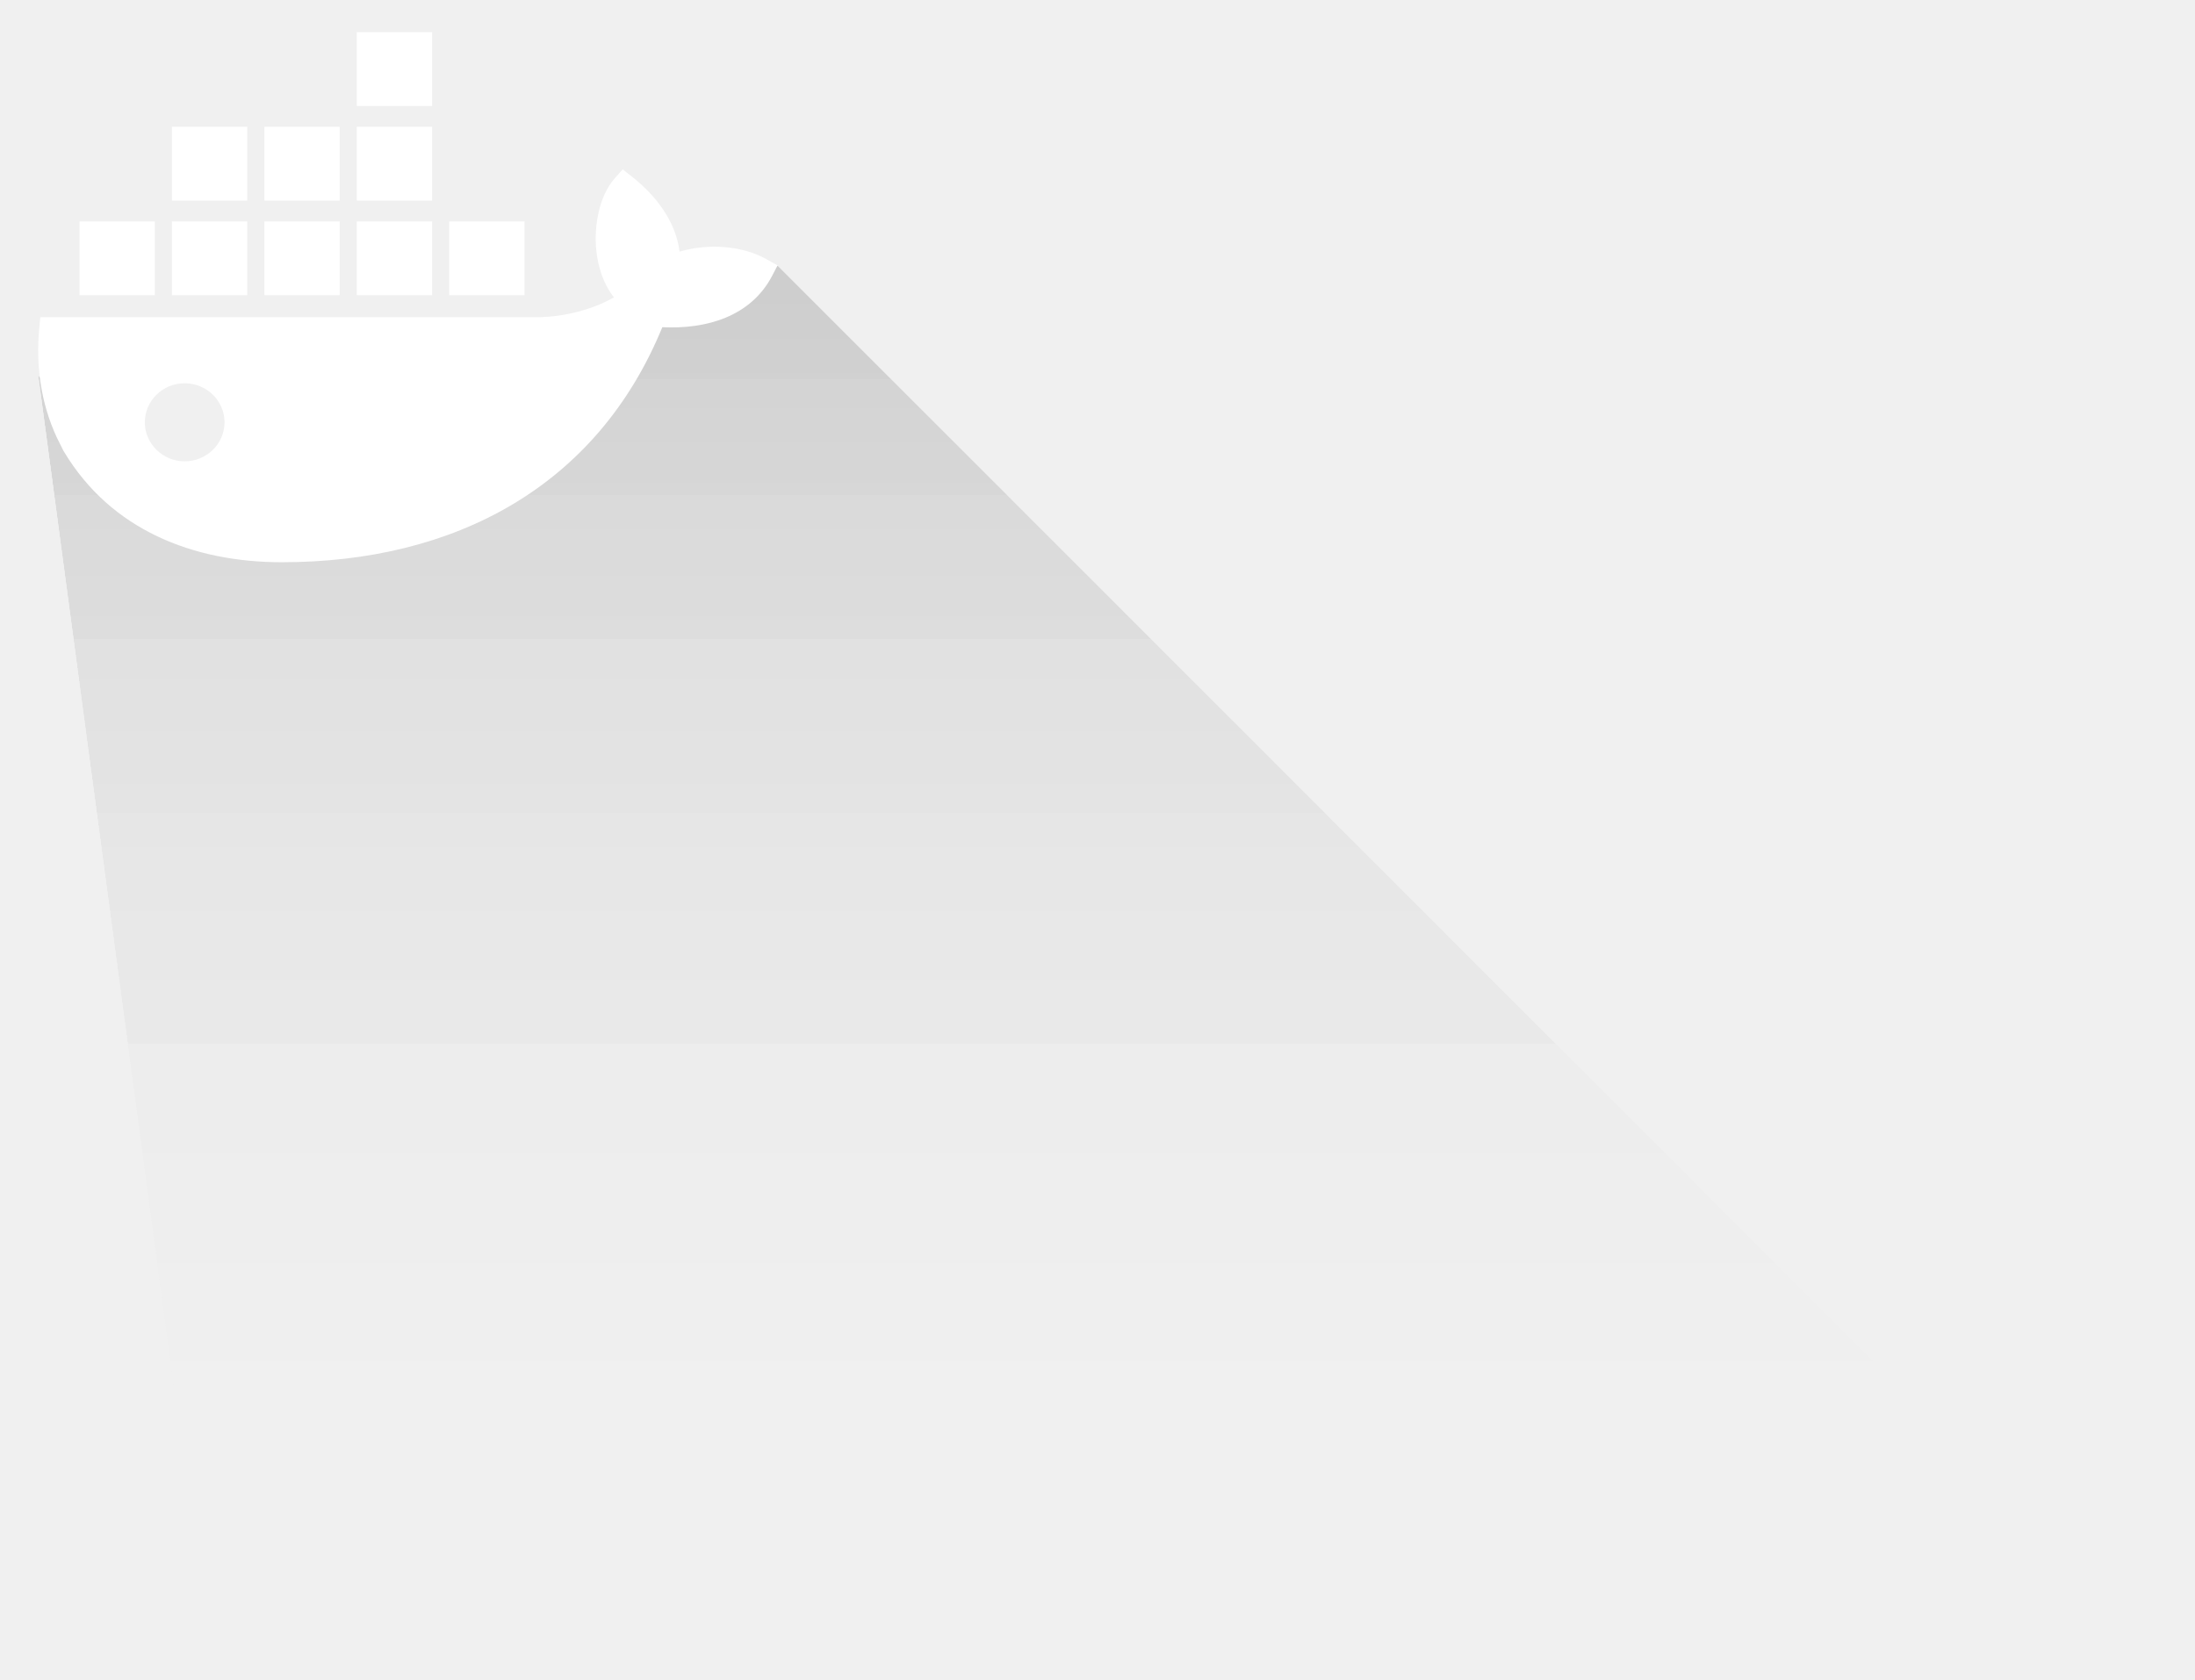
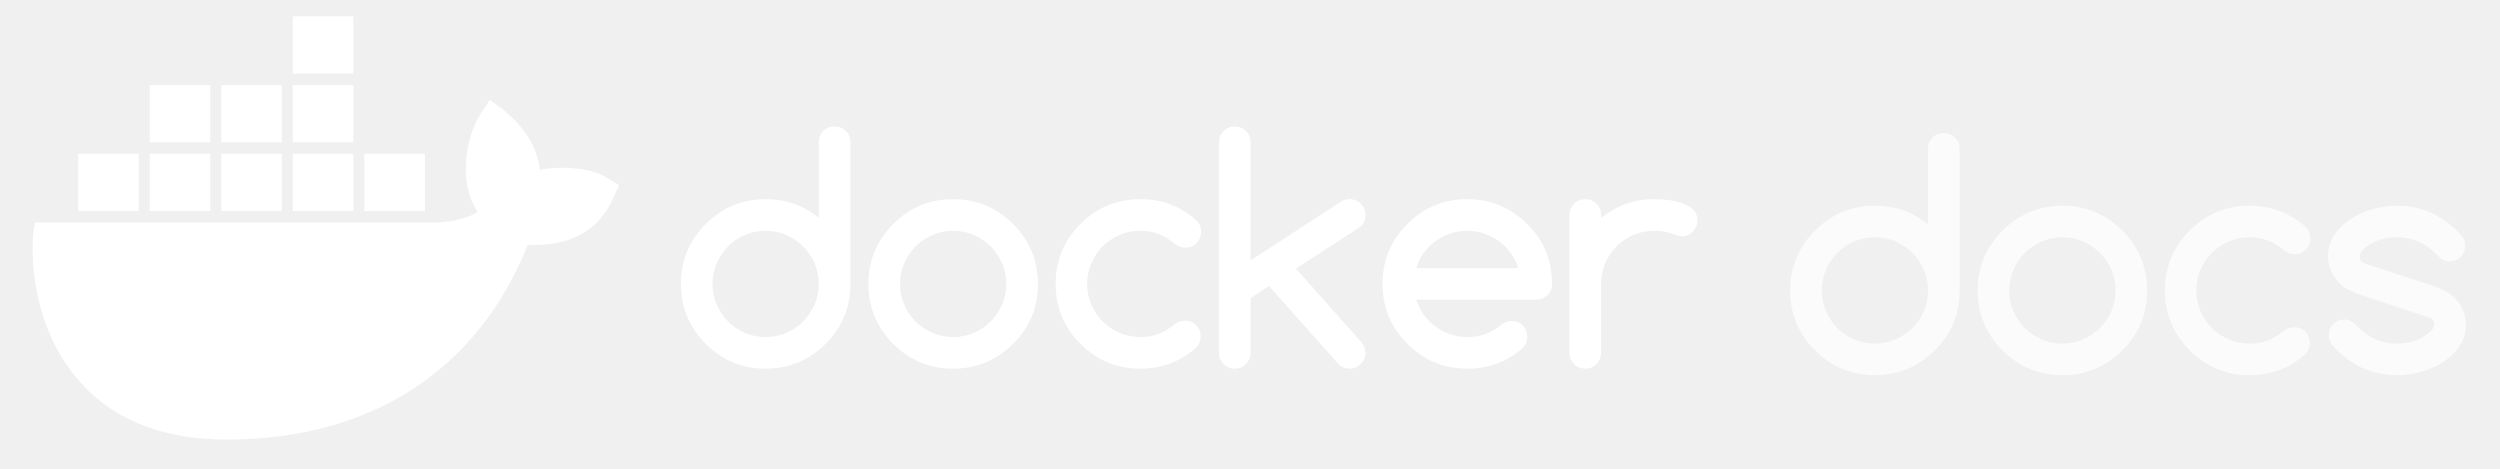
- <svg xmlns="http://www.w3.org/2000/svg" xmlns:xlink="http://www.w3.org/1999/xlink" version="1.1" id="Layer_1" x="0px" y="0px" width="115px" height="88px" viewBox="0 0 115 88" enable-background="new 0 0 115 88" xml:space="preserve">
-   <g>
-     <defs>
-       <path id="SVGID_1_" d="M34,15.167c0,0-7.333,5.833-9.333,6C22.667,21.333,14,27,14,27l-5.667-0.166L2,19.667l8.667,64.752h100.581    l-70.51-70.51L34,15.167z" />
-     </defs>
-     <clipPath id="SVGID_2_">
-       <use xlink:href="#SVGID_1_" overflow="visible" />
-     </clipPath>
-     <defs>
-       <filter id="Adobe_OpacityMaskFilter" filterUnits="userSpaceOnUse" x="2" y="13.909" width="109.248" height="70.51">
-         <feColorMatrix type="matrix" values="1 0 0 0 0  0 1 0 0 0  0 0 1 0 0  0 0 0 1 0" />
-       </filter>
-     </defs>
-     <mask maskUnits="userSpaceOnUse" x="2" y="13.909" width="109.248" height="70.51" id="SVGID_3_">
-       <g filter="url(#Adobe_OpacityMaskFilter)">
-         <linearGradient id="SVGID_4_" gradientUnits="userSpaceOnUse" x1="-605.097" y1="1884.141" x2="-604.098" y2="1884.141" gradientTransform="matrix(0 -77.1078 -77.1078 0 145338.469 -46576.375)">
-           <stop offset="0" style="stop-color:#000000" />
-           <stop offset="1" style="stop-color:#333333" />
-         </linearGradient>
-         <rect x="2" y="13.909" clip-path="url(#SVGID_2_)" fill="url(#SVGID_4_)" width="109.248" height="70.51" />
-       </g>
-     </mask>
-     <linearGradient id="SVGID_5_" gradientUnits="userSpaceOnUse" x1="-605.097" y1="1884.141" x2="-604.098" y2="1884.141" gradientTransform="matrix(0 -77.1078 -77.1078 0 145338.469 -46576.375)">
-       <stop offset="0" style="stop-color:#FFFFFF" />
-       <stop offset="1" style="stop-color:#000000" />
-     </linearGradient>
-     <rect x="2" y="13.909" clip-path="url(#SVGID_2_)" mask="url(#SVGID_3_)" fill="url(#SVGID_5_)" width="109.248" height="70.51" />
-   </g>
-   <g>
-     <defs>
-       <path id="SVGID_6_" d="M18.692,15.471h3.947v-3.866h-3.947V15.471z M4.164,15.47h3.947v-3.866H4.164V15.47z M8.111,11.604h0.002    H8.111z M9.008,15.47h3.947v-3.866H9.008V15.47z M13.851,15.47h3.946v-3.866h-3.946V15.47z M23.535,15.47h3.946v-3.866h-3.946    V15.47z M7.588,22.131c0-1.129,0.936-2.046,2.087-2.046c1.151,0,2.089,0.917,2.089,2.046c0,1.127-0.937,2.046-2.089,2.046    C8.526,24.177,7.588,23.258,7.588,22.131 M32.206,9.347c-0.835,0.948-1.084,2.522-0.97,3.731c0.084,0.89,0.369,1.791,0.928,2.506    c-0.425,0.25-0.908,0.447-1.338,0.591c-0.874,0.289-1.825,0.45-2.75,0.45H2.111l-0.056,0.589c-0.184,1.955,0.089,3.911,0.915,5.7    l0.354,0.711l0.041,0.066c2.443,4.063,6.729,5.774,11.402,5.774c9.046,0,16.507-3.957,19.933-12.318    c2.289,0.115,4.631-0.547,5.752-2.689l0.286-0.549l-0.542-0.305c-1.327-0.749-3.091-0.853-4.594-0.418v0.001    c-0.186-1.567-1.235-2.939-2.484-3.922l-0.495-0.389L32.206,9.347z M9.008,10.512h3.947V6.645H9.008V10.512z M13.851,10.512h3.946    V6.645h-3.946V10.512z M18.692,10.512h3.947V6.645h-3.947V10.512z M18.692,5.554h3.947V1.687h-3.947V5.554z" />
-     </defs>
-     <clipPath id="SVGID_7_">
-       <use xlink:href="#SVGID_6_" overflow="visible" />
-     </clipPath>
-     <rect x="-3" y="-3.313" clip-path="url(#SVGID_7_)" fill="#FFFFFF" width="48.738" height="37.778" />
+ <svg xmlns="http://www.w3.org/2000/svg" width="400px" height="75px" viewBox="0 0 400 75" version="1.1">
+   <defs />
+   <g id="Blind-whale" stroke="none" stroke-width="1" fill="none" fill-rule="evenodd" transform="scale(2.61)">
+     <g id="docs" fill="#FFFFFF">
+       <path d="M50.194,17.405 C50.194,16.959 50.109,16.54 49.939,16.148 C49.769,15.755 49.537,15.41 49.243,15.113 C48.949,14.816 48.604,14.581 48.208,14.408 C47.813,14.235 47.389,14.148 46.938,14.148 C46.48,14.148 46.053,14.235 45.657,14.408 C45.261,14.581 44.918,14.815 44.627,15.109 C44.337,15.402 44.106,15.747 43.936,16.143 C43.766,16.539 43.681,16.959 43.681,17.405 C43.681,17.85 43.766,18.271 43.936,18.666 C44.106,19.062 44.337,19.407 44.627,19.701 C44.918,19.995 45.261,20.228 45.657,20.401 C46.053,20.574 46.48,20.661 46.938,20.661 C47.389,20.661 47.813,20.574 48.208,20.401 C48.604,20.228 48.949,19.993 49.243,19.696 C49.537,19.399 49.769,19.055 49.939,18.662 C50.109,18.269 50.194,17.85 50.194,17.405 Z M46.938,12.209 C48.168,12.209 49.254,12.59 50.194,13.35 L50.194,8.721 C50.194,8.443 50.285,8.212 50.468,8.03 C50.65,7.847 50.88,7.756 51.159,7.756 C51.431,7.756 51.661,7.847 51.85,8.03 C52.038,8.212 52.133,8.443 52.133,8.721 L52.133,17.405 C52.133,18.852 51.626,20.077 50.611,21.079 C49.585,22.093 48.36,22.6 46.938,22.6 C45.503,22.6 44.278,22.093 43.264,21.079 C42.249,20.064 41.742,18.84 41.742,17.405 C41.742,15.97 42.249,14.745 43.264,13.731 C44.278,12.717 45.503,12.209 46.938,12.209 Z M63.628,17.405 C63.628,18.852 63.121,20.077 62.106,21.079 C61.08,22.093 59.855,22.6 58.432,22.6 C56.998,22.6 55.773,22.093 54.759,21.079 C53.744,20.064 53.237,18.84 53.237,17.405 C53.237,15.97 53.744,14.745 54.759,13.731 C55.773,12.717 56.998,12.209 58.432,12.209 C59.855,12.209 61.08,12.717 62.106,13.731 C62.613,14.238 62.992,14.798 63.243,15.41 C63.493,16.022 63.622,16.687 63.628,17.405 Z M58.432,14.148 C57.975,14.148 57.548,14.235 57.152,14.408 C56.756,14.581 56.413,14.815 56.122,15.109 C55.832,15.402 55.601,15.747 55.431,16.143 C55.261,16.539 55.176,16.959 55.176,17.405 C55.176,17.85 55.261,18.271 55.431,18.666 C55.601,19.062 55.832,19.407 56.122,19.701 C56.413,19.995 56.756,20.228 57.152,20.401 C57.548,20.574 57.975,20.661 58.432,20.661 C58.884,20.661 59.308,20.574 59.703,20.401 C60.099,20.228 60.444,19.993 60.738,19.696 C61.032,19.399 61.264,19.055 61.434,18.662 C61.604,18.269 61.689,17.85 61.689,17.405 C61.689,16.959 61.604,16.54 61.434,16.148 C61.264,15.755 61.032,15.41 60.738,15.113 C60.444,14.816 60.099,14.581 59.703,14.408 C59.308,14.235 58.884,14.148 58.432,14.148 Z M72.636,19.659 C72.915,19.659 73.145,19.75 73.328,19.933 C73.51,20.115 73.601,20.346 73.601,20.624 C73.601,20.896 73.499,21.134 73.295,21.338 C72.337,22.179 71.208,22.6 69.909,22.6 C68.474,22.6 67.249,22.093 66.235,21.079 C65.221,20.064 64.714,18.84 64.714,17.405 C64.714,15.97 65.221,14.745 66.235,13.731 C67.249,12.717 68.474,12.209 69.909,12.209 C71.214,12.209 72.343,12.63 73.295,13.471 C73.518,13.669 73.629,13.913 73.629,14.204 C73.629,14.482 73.538,14.714 73.355,14.9 C73.173,15.085 72.943,15.178 72.664,15.178 C72.429,15.178 72.219,15.104 72.033,14.955 C71.718,14.69 71.387,14.489 71.041,14.352 C70.694,14.216 70.317,14.148 69.909,14.148 C69.457,14.148 69.034,14.233 68.638,14.403 C68.242,14.574 67.896,14.805 67.599,15.099 C67.302,15.393 67.069,15.738 66.898,16.134 C66.728,16.53 66.643,16.953 66.643,17.405 C66.643,17.856 66.728,18.28 66.898,18.676 C67.069,19.072 67.302,19.416 67.599,19.71 C67.896,20.004 68.242,20.236 68.638,20.406 C69.034,20.576 69.457,20.661 69.909,20.661 C70.317,20.661 70.694,20.595 71.041,20.462 C71.387,20.329 71.715,20.129 72.024,19.863 C72.197,19.733 72.401,19.665 72.636,19.659 Z M74.724,21.626 L74.724,8.73 C74.724,8.458 74.819,8.228 75.007,8.039 C75.196,7.851 75.426,7.756 75.698,7.756 C75.964,7.756 76.192,7.851 76.38,8.039 C76.569,8.228 76.663,8.458 76.663,8.73 L76.663,15.967 L82.211,12.358 C82.366,12.259 82.539,12.209 82.731,12.209 C82.867,12.209 82.993,12.234 83.111,12.284 C83.228,12.333 83.331,12.403 83.417,12.492 C83.504,12.582 83.573,12.686 83.626,12.803 C83.678,12.921 83.705,13.044 83.705,13.174 C83.705,13.521 83.581,13.777 83.334,13.944 L79.446,16.468 L83.436,20.958 C83.615,21.156 83.705,21.382 83.705,21.635 C83.705,21.765 83.678,21.889 83.626,22.006 C83.573,22.124 83.504,22.227 83.417,22.317 C83.331,22.407 83.228,22.476 83.111,22.526 C82.993,22.575 82.867,22.6 82.731,22.6 C82.471,22.6 82.254,22.517 82.081,22.35 L77.795,17.535 L76.663,18.277 L76.663,21.626 C76.663,21.892 76.569,22.121 76.38,22.312 C76.192,22.504 75.964,22.6 75.698,22.6 C75.426,22.6 75.196,22.504 75.007,22.312 C74.819,22.121 74.724,21.892 74.724,21.626 Z M93.075,16.44 C92.97,16.1 92.814,15.789 92.607,15.507 C92.4,15.226 92.158,14.985 91.883,14.784 C91.608,14.583 91.305,14.427 90.974,14.315 C90.643,14.204 90.301,14.148 89.949,14.148 C89.596,14.148 89.253,14.204 88.919,14.315 C88.585,14.427 88.279,14.583 88.001,14.784 C87.722,14.985 87.481,15.226 87.277,15.507 C87.073,15.789 86.921,16.1 86.822,16.44 L93.075,16.44 Z M92.658,19.678 C92.936,19.678 93.166,19.769 93.349,19.951 C93.531,20.134 93.623,20.364 93.623,20.642 C93.623,20.915 93.53,21.147 93.344,21.338 C92.386,22.179 91.254,22.6 89.949,22.6 C88.514,22.6 87.289,22.093 86.275,21.079 C85.261,20.064 84.753,18.84 84.753,17.405 C84.753,15.97 85.261,14.745 86.275,13.731 C87.289,12.717 88.514,12.209 89.949,12.209 C91.371,12.209 92.596,12.717 93.623,13.731 C94.13,14.232 94.51,14.79 94.764,15.405 C95.017,16.021 95.144,16.687 95.144,17.405 C95.144,17.683 95.05,17.913 94.861,18.096 C94.672,18.278 94.442,18.37 94.17,18.37 L86.822,18.37 C86.927,18.71 87.082,19.02 87.286,19.302 C87.49,19.583 87.73,19.825 88.005,20.026 C88.28,20.227 88.583,20.383 88.914,20.494 C89.245,20.605 89.59,20.661 89.949,20.661 C90.357,20.661 90.731,20.599 91.071,20.475 C91.411,20.352 91.727,20.166 92.018,19.919 C92.203,19.764 92.417,19.684 92.658,19.678 Z M98.15,13.174 L98.15,13.36 C98.614,12.989 99.118,12.704 99.662,12.506 C100.207,12.308 100.788,12.209 101.407,12.209 C101.679,12.209 101.971,12.228 102.283,12.265 C102.596,12.302 102.883,12.369 103.146,12.465 C103.409,12.56 103.627,12.692 103.8,12.859 C103.973,13.026 104.06,13.242 104.06,13.508 C104.06,13.644 104.034,13.771 103.981,13.889 C103.929,14.006 103.859,14.11 103.772,14.199 C103.686,14.289 103.584,14.359 103.466,14.408 C103.349,14.458 103.222,14.482 103.086,14.482 C102.968,14.482 102.832,14.448 102.678,14.38 C102.288,14.226 101.864,14.148 101.407,14.148 C100.955,14.148 100.531,14.233 100.136,14.403 C99.74,14.574 99.395,14.805 99.101,15.099 C98.807,15.393 98.576,15.738 98.405,16.134 C98.235,16.53 98.15,16.953 98.15,17.405 L98.15,21.635 C98.15,21.901 98.056,22.128 97.867,22.317 C97.679,22.506 97.451,22.6 97.185,22.6 C96.913,22.6 96.683,22.506 96.494,22.317 C96.306,22.128 96.211,21.901 96.211,21.635 L96.211,13.174 C96.211,12.908 96.306,12.681 96.494,12.492 C96.683,12.304 96.913,12.209 97.185,12.209 C97.451,12.209 97.679,12.304 97.867,12.492 C98.056,12.681 98.15,12.908 98.15,13.174 Z" id="docker" />
+       <path d="M118.194,17.805 C118.194,17.359 118.109,16.94 117.939,16.548 C117.769,16.155 117.537,15.81 117.243,15.513 C116.949,15.216 116.604,14.981 116.208,14.808 C115.813,14.635 115.389,14.548 114.938,14.548 C114.48,14.548 114.053,14.635 113.657,14.808 C113.261,14.981 112.918,15.215 112.627,15.509 C112.337,15.802 112.106,16.147 111.936,16.543 C111.766,16.939 111.681,17.359 111.681,17.805 C111.681,18.25 111.766,18.671 111.936,19.066 C112.106,19.462 112.337,19.807 112.627,20.101 C112.918,20.395 113.261,20.628 113.657,20.801 C114.053,20.974 114.48,21.061 114.938,21.061 C115.389,21.061 115.813,20.974 116.208,20.801 C116.604,20.628 116.949,20.393 117.243,20.096 C117.537,19.799 117.769,19.455 117.939,19.062 C118.109,18.669 118.194,18.25 118.194,17.805 Z M114.938,12.609 C116.168,12.609 117.254,12.99 118.194,13.75 L118.194,9.121 C118.194,8.843 118.285,8.612 118.468,8.43 C118.65,8.247 118.88,8.156 119.159,8.156 C119.431,8.156 119.661,8.247 119.85,8.43 C120.038,8.612 120.133,8.843 120.133,9.121 L120.133,17.805 C120.133,19.252 119.626,20.477 118.611,21.479 C117.585,22.493 116.36,23 114.938,23 C113.503,23 112.278,22.493 111.264,21.479 C110.249,20.464 109.742,19.24 109.742,17.805 C109.742,16.37 110.249,15.145 111.264,14.131 C112.278,13.117 113.503,12.609 114.938,12.609 Z M131.628,17.805 C131.628,19.252 131.121,20.477 130.106,21.479 C129.08,22.493 127.855,23 126.433,23 C124.998,23 123.773,22.493 122.759,21.479 C121.744,20.464 121.237,19.24 121.237,17.805 C121.237,16.37 121.744,15.145 122.759,14.131 C123.773,13.117 124.998,12.609 126.433,12.609 C127.855,12.609 129.08,13.117 130.106,14.131 C130.613,14.638 130.992,15.198 131.243,15.81 C131.493,16.422 131.622,17.087 131.628,17.805 Z M126.433,14.548 C125.975,14.548 125.548,14.635 125.152,14.808 C124.756,14.981 124.413,15.215 124.122,15.509 C123.832,15.802 123.601,16.147 123.431,16.543 C123.261,16.939 123.176,17.359 123.176,17.805 C123.176,18.25 123.261,18.671 123.431,19.066 C123.601,19.462 123.832,19.807 124.122,20.101 C124.413,20.395 124.756,20.628 125.152,20.801 C125.548,20.974 125.975,21.061 126.433,21.061 C126.884,21.061 127.308,20.974 127.703,20.801 C128.099,20.628 128.444,20.393 128.738,20.096 C129.032,19.799 129.264,19.455 129.434,19.062 C129.604,18.669 129.689,18.25 129.689,17.805 C129.689,17.359 129.604,16.94 129.434,16.548 C129.264,16.155 129.032,15.81 128.738,15.513 C128.444,15.216 128.099,14.981 127.703,14.808 C127.308,14.635 126.884,14.548 126.433,14.548 Z M140.636,20.059 C140.915,20.059 141.145,20.15 141.328,20.333 C141.51,20.515 141.601,20.746 141.601,21.024 C141.601,21.296 141.499,21.534 141.295,21.738 C140.337,22.579 139.208,23 137.909,23 C136.474,23 135.249,22.493 134.235,21.479 C133.221,20.464 132.714,19.24 132.714,17.805 C132.714,16.37 133.221,15.145 134.235,14.131 C135.249,13.117 136.474,12.609 137.909,12.609 C139.214,12.609 140.343,13.03 141.295,13.871 C141.518,14.069 141.629,14.313 141.629,14.604 C141.629,14.882 141.538,15.114 141.355,15.3 C141.173,15.485 140.943,15.578 140.664,15.578 C140.429,15.578 140.219,15.504 140.033,15.355 C139.718,15.09 139.387,14.889 139.041,14.752 C138.694,14.616 138.317,14.548 137.909,14.548 C137.457,14.548 137.034,14.633 136.638,14.803 C136.242,14.974 135.896,15.205 135.599,15.499 C135.302,15.793 135.069,16.138 134.898,16.534 C134.728,16.93 134.643,17.353 134.643,17.805 C134.643,18.256 134.728,18.68 134.898,19.076 C135.069,19.472 135.302,19.816 135.599,20.11 C135.896,20.404 136.242,20.636 136.638,20.806 C137.034,20.976 137.457,21.061 137.909,21.061 C138.317,21.061 138.694,20.995 139.041,20.862 C139.387,20.729 139.715,20.529 140.024,20.263 C140.197,20.133 140.401,20.065 140.636,20.059 Z M144.635,18.055 C144.054,17.833 143.646,17.604 143.411,17.369 L143.42,17.369 C142.95,16.892 142.715,16.333 142.715,15.689 C142.715,15.219 142.84,14.794 143.091,14.414 C143.341,14.033 143.667,13.71 144.069,13.444 C144.471,13.178 144.925,12.973 145.429,12.827 C145.933,12.682 146.438,12.609 146.945,12.609 C148.492,12.609 149.818,13.231 150.925,14.474 C151.055,14.635 151.12,14.83 151.12,15.059 C151.12,15.337 151.029,15.567 150.847,15.75 C150.664,15.932 150.434,16.023 150.155,16.023 C149.957,16.023 149.789,15.968 149.65,15.856 C149.511,15.745 149.376,15.625 149.246,15.495 C148.615,14.864 147.848,14.548 146.945,14.548 C146.055,14.548 145.344,14.82 144.812,15.365 C144.713,15.464 144.663,15.6 144.663,15.773 C144.663,15.946 144.744,16.064 144.904,16.125 L149.246,17.554 C149.852,17.789 150.261,18.018 150.471,18.241 L150.462,18.241 C150.932,18.717 151.167,19.277 151.167,19.92 C151.167,20.396 151.041,20.823 150.791,21.2 C150.54,21.577 150.214,21.901 149.812,22.17 C149.41,22.439 148.959,22.644 148.458,22.787 C147.957,22.929 147.453,23 146.945,23 C145.387,23 144.06,22.385 142.965,21.154 C142.829,20.974 142.761,20.773 142.761,20.551 C142.761,20.272 142.853,20.042 143.035,19.86 C143.218,19.677 143.448,19.586 143.726,19.586 C143.93,19.586 144.103,19.646 144.246,19.767 C144.388,19.887 144.518,20.003 144.635,20.115 C145.266,20.746 146.036,21.061 146.945,21.061 C147.83,21.061 148.541,20.783 149.079,20.226 C149.172,20.121 149.218,19.994 149.218,19.846 C149.218,19.673 149.135,19.552 148.968,19.484 L144.635,18.055 Z" opacity="0.7" />
+       <path d="M37.211,10.901 C36.402,10.339 34.547,10.128 33.096,10.409 C32.927,9.005 32.151,7.776 30.802,6.688 L30.026,6.126 L29.486,6.934 C28.812,7.987 28.474,9.461 28.576,10.866 C28.609,11.357 28.778,12.235 29.284,13.007 C28.812,13.288 27.834,13.639 26.552,13.639 L2.162,13.639 L2.095,13.92 C1.859,15.325 1.859,19.713 4.625,23.084 C6.716,25.647 9.82,26.946 13.901,26.946 C22.74,26.946 29.284,22.698 32.354,15.009 C33.568,15.044 36.166,15.009 37.481,12.375 C37.515,12.305 37.583,12.165 37.819,11.638 L37.954,11.357 L37.211,10.901 L37.211,10.901 Z M21.66,1 L17.95,1 L17.95,4.511 L21.66,4.511 L21.66,1 L21.66,1 Z M21.66,5.213 L17.95,5.213 L17.95,8.724 L21.66,8.724 L21.66,5.213 L21.66,5.213 Z M17.275,5.213 L13.564,5.213 L13.564,8.724 L17.275,8.724 L17.275,5.213 L17.275,5.213 Z M12.889,5.213 L9.179,5.213 L9.179,8.724 L12.889,8.724 L12.889,5.213 L12.889,5.213 Z M8.504,9.426 L4.793,9.426 L4.793,12.937 L8.504,12.937 L8.504,9.426 L8.504,9.426 Z M12.889,9.426 L9.179,9.426 L9.179,12.937 L12.889,12.937 L12.889,9.426 L12.889,9.426 Z M17.275,9.426 L13.564,9.426 L13.564,12.937 L17.275,12.937 L17.275,9.426 L17.275,9.426 Z M21.66,9.426 L17.95,9.426 L17.95,12.937 L21.66,12.937 L21.66,9.426 L21.66,9.426 Z M26.046,9.426 L22.335,9.426 L22.335,12.937 L26.046,12.937 L26.046,9.426 L26.046,9.426 Z" id="Shape" />
+     </g>
  </g>
</svg>
